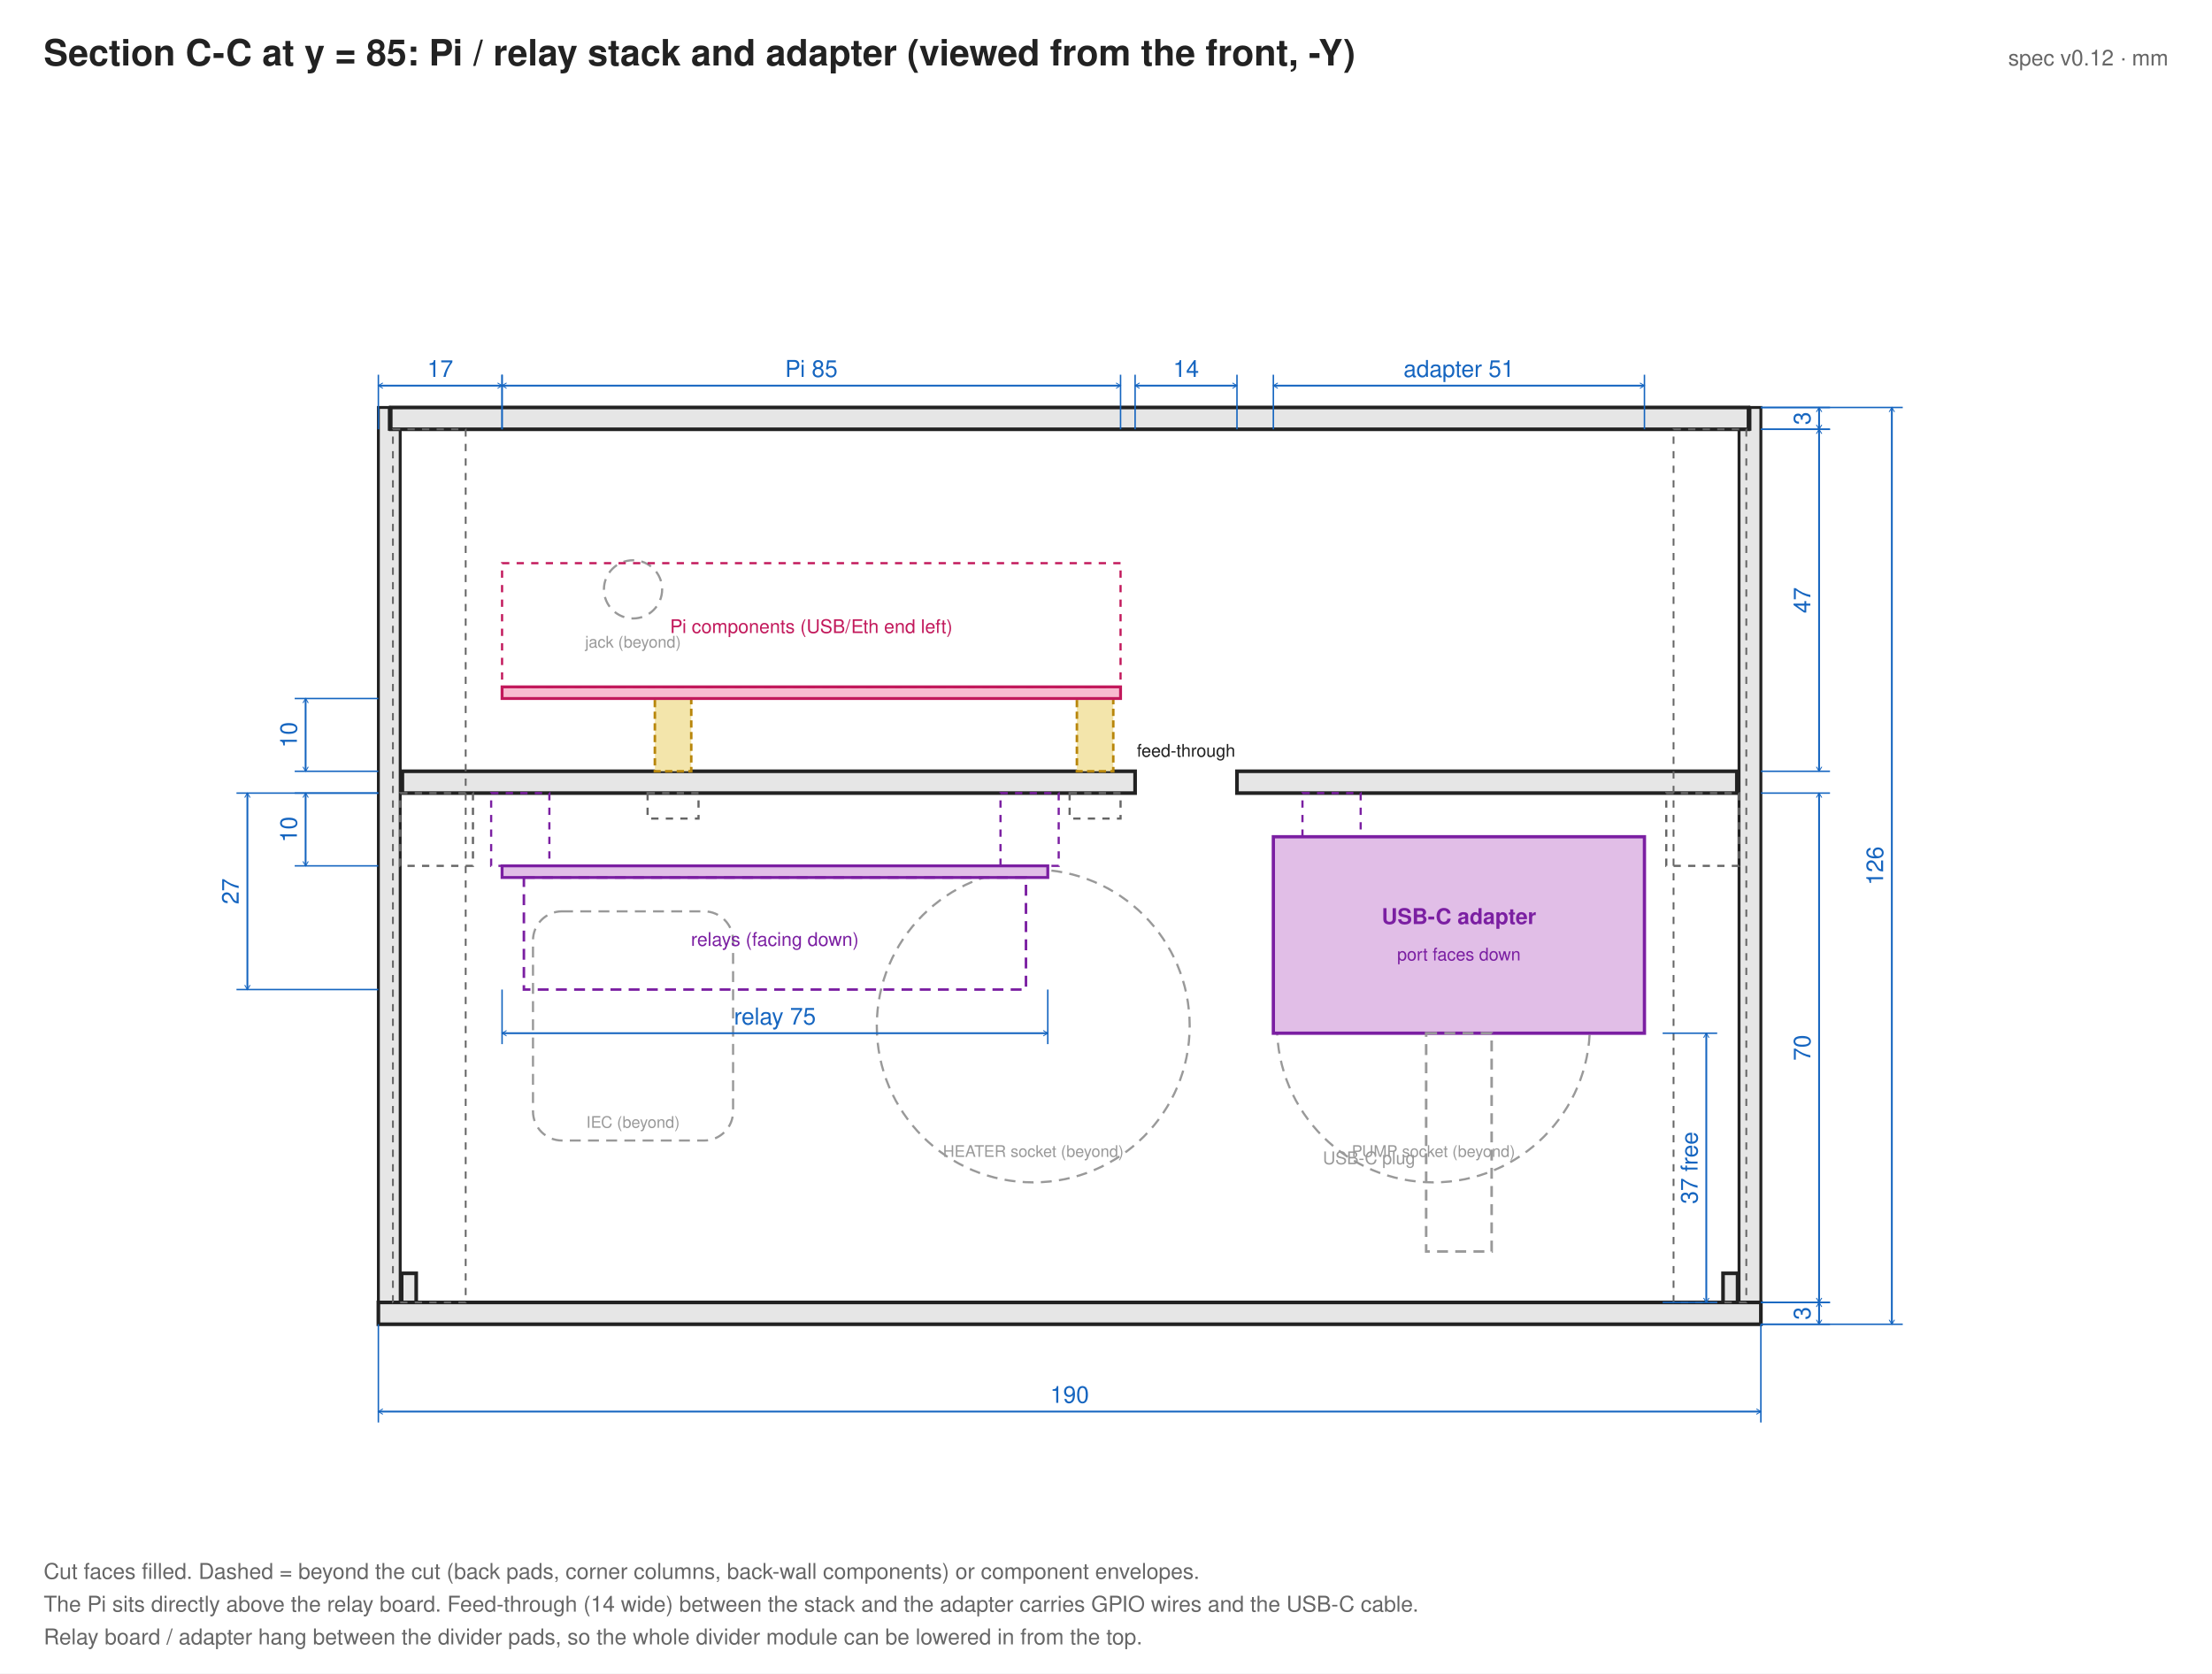
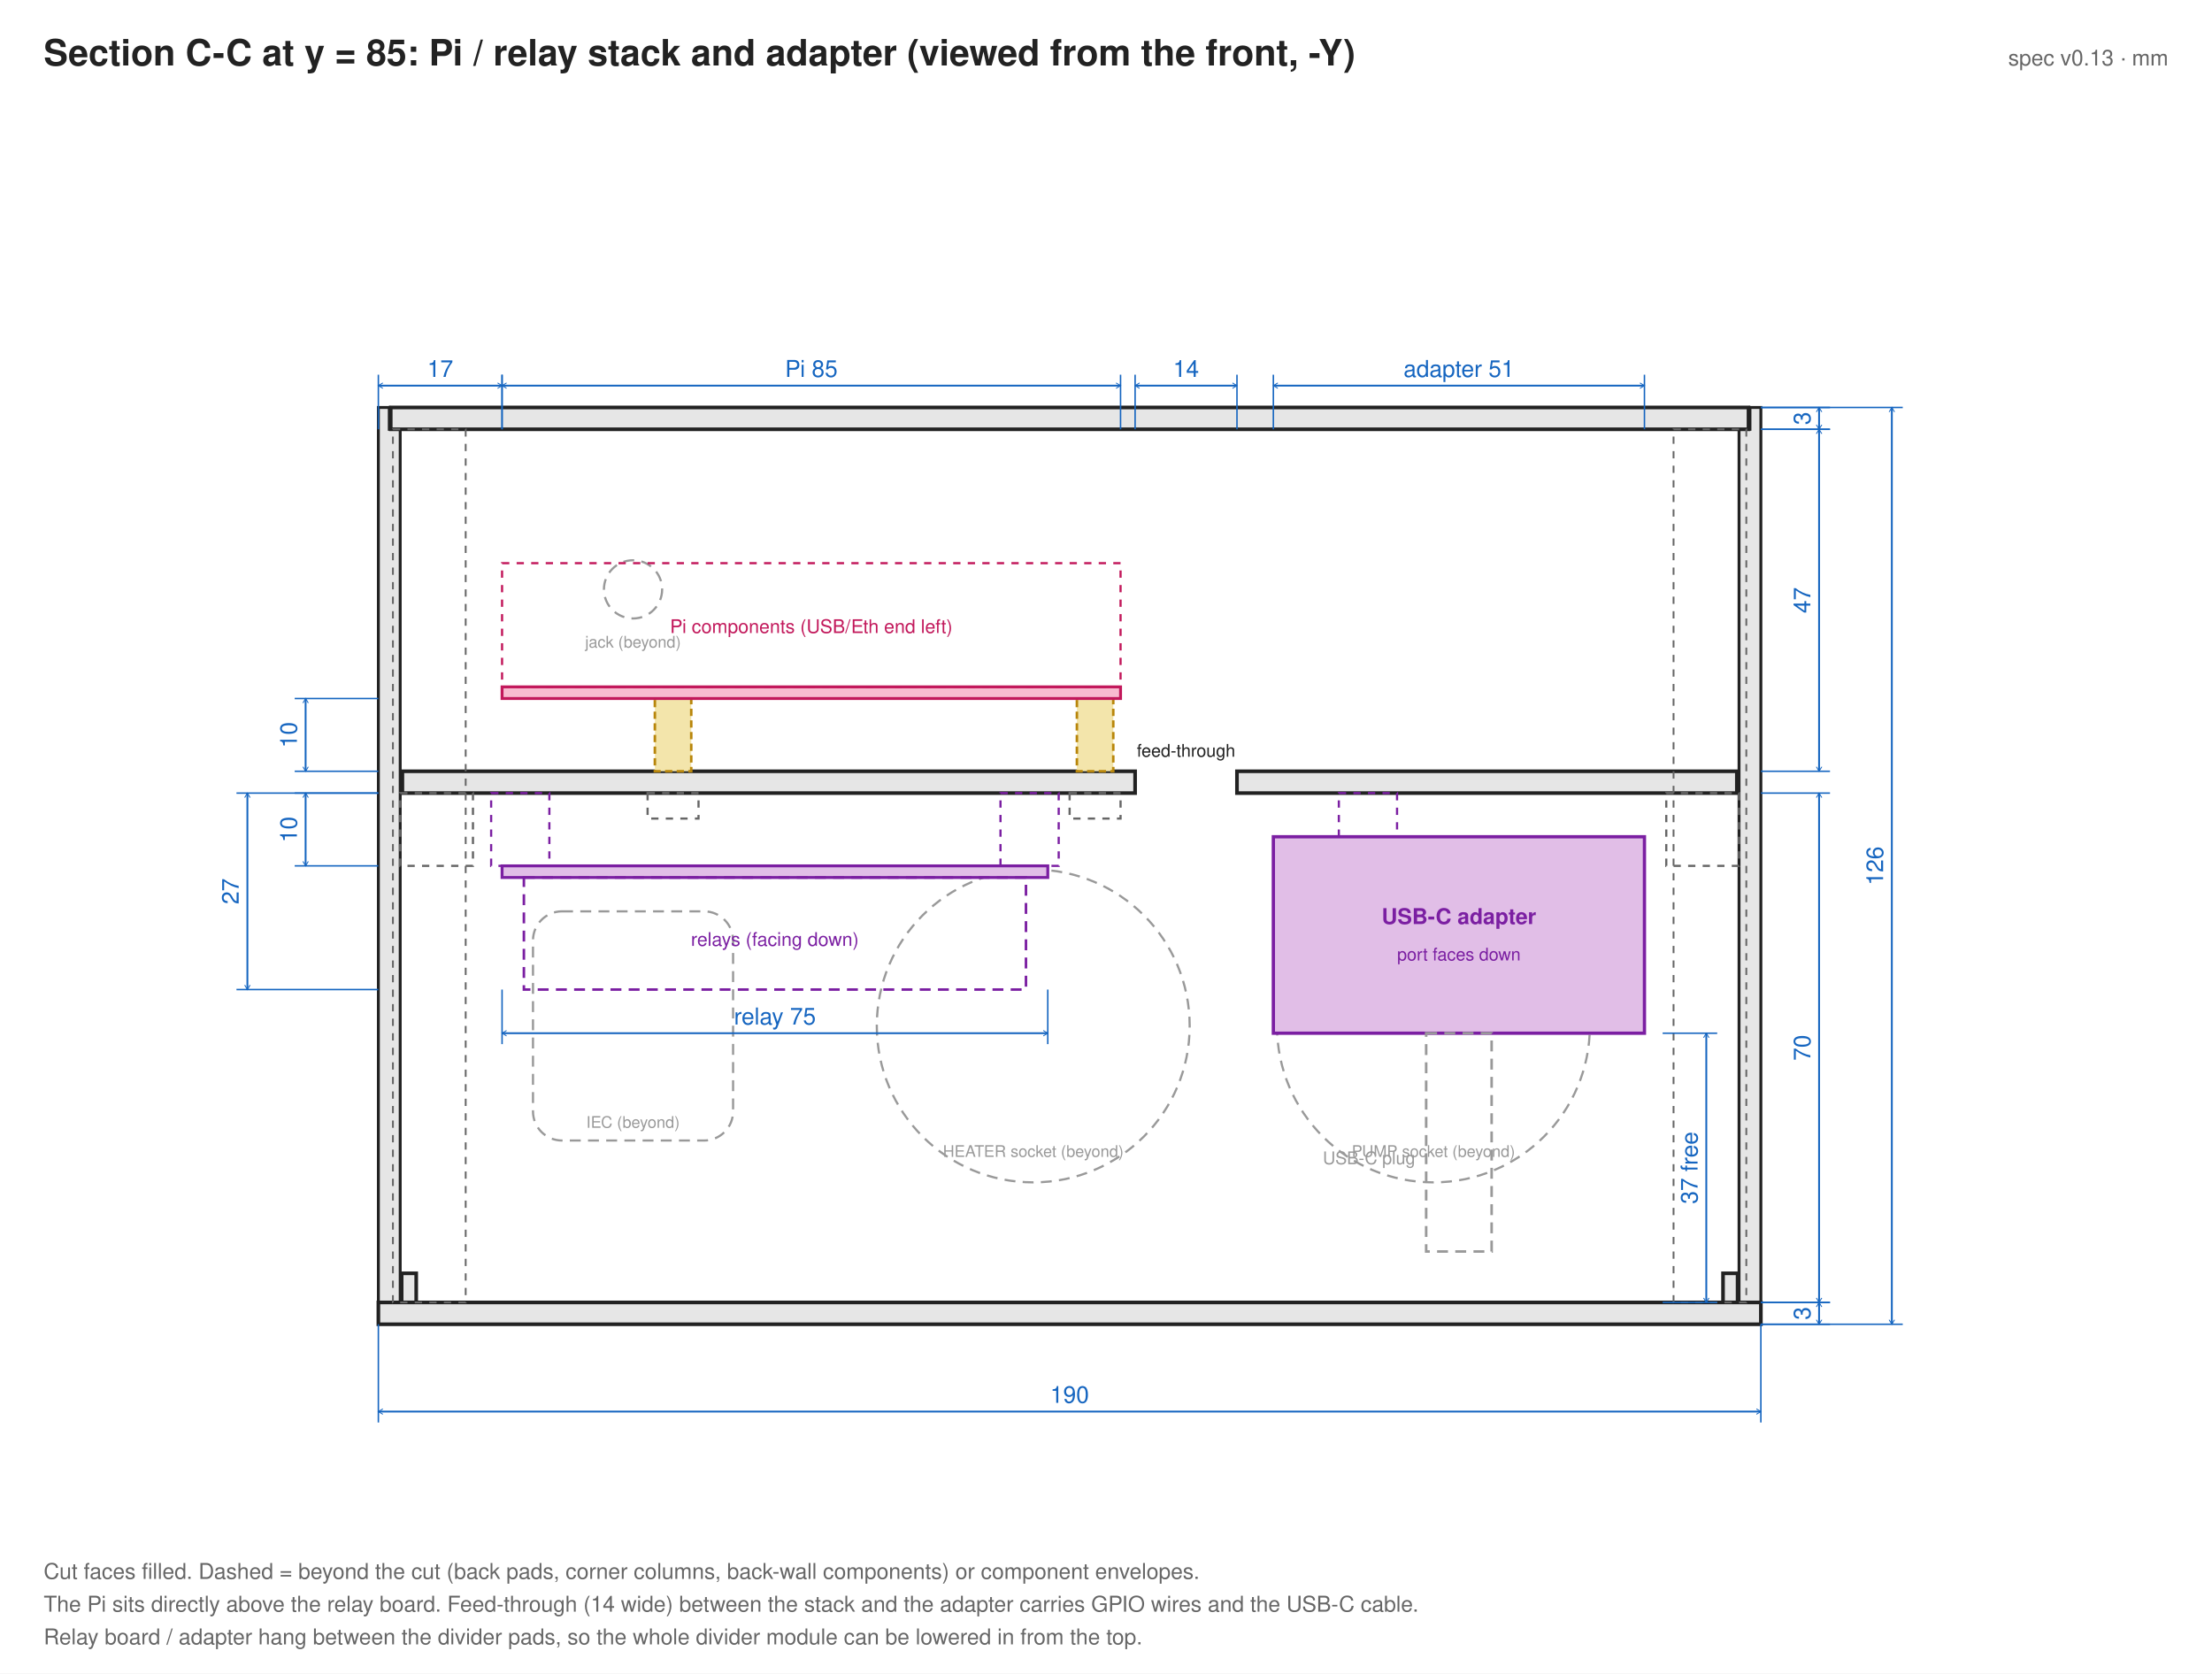
<svg xmlns="http://www.w3.org/2000/svg" width="912" height="690" viewBox="0 0 304.00 230.00">
  <defs>
    <marker id="a" viewBox="0 0 10 10" refX="5" refY="5" markerWidth="5" markerHeight="5" orient="auto-start-reverse">
      <path d="M0,2 L5,5 L0,8" fill="none" stroke="#1565c0" />
    </marker>
  </defs>
  <rect width="100%" height="100%" fill="#fff" />
  <text x="6" y="9" font-size="5" font-weight="bold" font-family="Helvetica, Arial, sans-serif" fill="#222">Section C-C at y = 85: Pi / relay stack and adapter (viewed from the front, -Y)</text>
-   <text x="298.00" y="9" font-size="3" text-anchor="end" fill="#666" font-family="Helvetica, Arial, sans-serif">spec v0.12 · mm</text>
+   <text x="298.00" y="9" font-size="3" text-anchor="end" fill="#666" font-family="Helvetica, Arial, sans-serif">spec v0.13 · mm</text>
  <polygon points="52.00,179.00 55.00,179.00 55.00,59.00 53.50,59.00 53.50,56.00 52.00,56.00" fill="#e6e6e6" stroke="#222" stroke-width="0.4" />
  <rect x="55.20" y="175.00" width="2.00" height="4.00" rx="0" fill="#e6e6e6" stroke="#222" stroke-width="0.5" />
  <polygon points="242.00,179.00 239.00,179.00 239.00,59.00 240.50,59.00 240.50,56.00 242.00,56.00" fill="#e6e6e6" stroke="#222" stroke-width="0.4" />
  <rect x="236.80" y="175.00" width="2.00" height="4.00" rx="0" fill="#e6e6e6" stroke="#222" stroke-width="0.5" />
  <rect x="52.00" y="179.00" width="190.00" height="3.00" rx="0" fill="#e6e6e6" stroke="#222" stroke-width="0.5" />
  <rect x="53.70" y="56.00" width="186.60" height="3.00" rx="0" fill="#e6e6e6" stroke="#222" stroke-width="0.5" />
  <line x1="242.00" y1="182.00" x2="251.50" y2="182.00" stroke="#1565c0" stroke-width="0.2" />
  <line x1="242.00" y1="179.00" x2="251.50" y2="179.00" stroke="#1565c0" stroke-width="0.2" />
  <line x1="250.00" y1="182.00" x2="250.00" y2="179.00" stroke="#1565c0" stroke-width="0.25" marker-start="url(#a)" marker-end="url(#a)" />
  <text x="248.80" y="180.50" font-size="3.2" fill="#1565c0" text-anchor="middle" font-weight="normal" font-family="Helvetica, Arial, sans-serif" transform="rotate(-90 248.80 180.50)">3</text>
  <line x1="242.00" y1="179.00" x2="251.50" y2="179.00" stroke="#1565c0" stroke-width="0.2" />
  <line x1="242.00" y1="109.00" x2="251.50" y2="109.00" stroke="#1565c0" stroke-width="0.2" />
  <line x1="250.00" y1="179.00" x2="250.00" y2="109.00" stroke="#1565c0" stroke-width="0.25" marker-start="url(#a)" marker-end="url(#a)" />
  <text x="248.80" y="144.00" font-size="3.2" fill="#1565c0" text-anchor="middle" font-weight="normal" font-family="Helvetica, Arial, sans-serif" transform="rotate(-90 248.80 144.00)">70</text>
  <line x1="242.00" y1="106.00" x2="251.50" y2="106.00" stroke="#1565c0" stroke-width="0.2" />
  <line x1="242.00" y1="59.00" x2="251.50" y2="59.00" stroke="#1565c0" stroke-width="0.2" />
  <line x1="250.00" y1="106.00" x2="250.00" y2="59.00" stroke="#1565c0" stroke-width="0.25" marker-start="url(#a)" marker-end="url(#a)" />
  <text x="248.80" y="82.50" font-size="3.2" fill="#1565c0" text-anchor="middle" font-weight="normal" font-family="Helvetica, Arial, sans-serif" transform="rotate(-90 248.80 82.50)">47</text>
  <line x1="242.00" y1="59.00" x2="251.50" y2="59.00" stroke="#1565c0" stroke-width="0.2" />
  <line x1="242.00" y1="56.00" x2="251.50" y2="56.00" stroke="#1565c0" stroke-width="0.2" />
  <line x1="250.00" y1="59.00" x2="250.00" y2="56.00" stroke="#1565c0" stroke-width="0.25" marker-start="url(#a)" marker-end="url(#a)" />
  <text x="248.80" y="57.50" font-size="3.2" fill="#1565c0" text-anchor="middle" font-weight="normal" font-family="Helvetica, Arial, sans-serif" transform="rotate(-90 248.80 57.50)">3</text>
  <line x1="242.00" y1="182.00" x2="261.50" y2="182.00" stroke="#1565c0" stroke-width="0.2" />
  <line x1="242.00" y1="56.00" x2="261.50" y2="56.00" stroke="#1565c0" stroke-width="0.2" />
  <line x1="260.00" y1="182.00" x2="260.00" y2="56.00" stroke="#1565c0" stroke-width="0.25" marker-start="url(#a)" marker-end="url(#a)" />
  <text x="258.80" y="119.00" font-size="3.2" fill="#1565c0" text-anchor="middle" font-weight="normal" font-family="Helvetica, Arial, sans-serif" transform="rotate(-90 258.80 119.00)">126</text>
  <line x1="52.00" y1="182.00" x2="52.00" y2="195.50" stroke="#1565c0" stroke-width="0.2" />
  <line x1="242.00" y1="182.00" x2="242.00" y2="195.50" stroke="#1565c0" stroke-width="0.2" />
  <line x1="52.00" y1="194.00" x2="242.00" y2="194.00" stroke="#1565c0" stroke-width="0.25" marker-start="url(#a)" marker-end="url(#a)" />
  <text x="147.00" y="192.80" font-size="3.2" fill="#1565c0" text-anchor="middle" font-weight="normal" font-family="Helvetica, Arial, sans-serif">190</text>
  <rect x="55.30" y="106.00" width="100.70" height="3.00" rx="0" fill="#e6e6e6" stroke="#222" stroke-width="0.5" />
  <rect x="170.00" y="106.00" width="68.70" height="3.00" rx="0" fill="#e6e6e6" stroke="#222" stroke-width="0.5" />
  <text x="163.00" y="104.00" font-size="2.4" fill="#222" text-anchor="middle" font-weight="normal" font-family="Helvetica, Arial, sans-serif">feed-through</text>
  <rect x="55.00" y="109.00" width="10.00" height="10.00" rx="0" fill="none" stroke="#666" stroke-width="0.3" stroke-dasharray="1 1" />
  <rect x="229.00" y="109.00" width="10.00" height="10.00" rx="0" fill="none" stroke="#666" stroke-width="0.3" stroke-dasharray="1 1" />
  <rect x="54.00" y="59.00" width="10.00" height="120.00" rx="0" fill="none" stroke="#666" stroke-width="0.25" stroke-dasharray="1 1" />
  <rect x="230.00" y="59.00" width="10.00" height="120.00" rx="0" fill="none" stroke="#666" stroke-width="0.25" stroke-dasharray="1 1" />
  <rect x="120.50" y="119.50" width="43.00" height="43.00" rx="21.5" fill="none" stroke="#999" stroke-width="0.3" stroke-dasharray="1.5 1" />
  <text x="142.00" y="159.00" font-size="2.2" fill="#999" text-anchor="middle" font-weight="normal" font-family="Helvetica, Arial, sans-serif">HEATER socket (beyond)</text>
  <rect x="175.50" y="119.50" width="43.00" height="43.00" rx="21.5" fill="none" stroke="#999" stroke-width="0.3" stroke-dasharray="1.5 1" />
  <text x="197.00" y="159.00" font-size="2.2" fill="#999" text-anchor="middle" font-weight="normal" font-family="Helvetica, Arial, sans-serif">PUMP socket (beyond)</text>
  <rect x="73.25" y="125.25" width="27.50" height="31.50" rx="4" fill="none" stroke="#999" stroke-width="0.3" stroke-dasharray="1.5 1" />
  <text x="87.00" y="155.00" font-size="2.2" fill="#999" text-anchor="middle" font-weight="normal" font-family="Helvetica, Arial, sans-serif">IEC (beyond)</text>
  <circle cx="87.00" cy="81.00" r="4" fill="none" stroke="#999" stroke-width="0.3" stroke-dasharray="1.5 1" />
  <text x="87.00" y="89.00" font-size="2.2" fill="#999" text-anchor="middle" font-weight="normal" font-family="Helvetica, Arial, sans-serif">jack (beyond)</text>
  <rect x="90.00" y="96.00" width="5.00" height="10.00" rx="0" fill="#f3e5ab" stroke="#b8860b" stroke-width="0.35" stroke-dasharray="1 0.6" />
  <rect x="89.00" y="109.00" width="7.00" height="3.50" rx="0" fill="none" stroke="#666" stroke-width="0.3" stroke-dasharray="1 1" />
  <rect x="148.00" y="96.00" width="5.00" height="10.00" rx="0" fill="#f3e5ab" stroke="#b8860b" stroke-width="0.35" stroke-dasharray="1 0.6" />
  <rect x="147.00" y="109.00" width="7.00" height="3.50" rx="0" fill="none" stroke="#666" stroke-width="0.3" stroke-dasharray="1 1" />
  <rect x="69.00" y="94.40" width="85.00" height="1.60" rx="0" fill="#f8bbd0" stroke="#c2185b" stroke-width="0.4" />
  <rect x="69.00" y="77.40" width="85.00" height="17.00" rx="0" fill="none" stroke="#c2185b" stroke-width="0.3" stroke-dasharray="1 1" />
  <text x="111.50" y="87.00" font-size="2.6" fill="#c2185b" text-anchor="middle" font-weight="normal" font-family="Helvetica, Arial, sans-serif">Pi components (USB/Eth end left)</text>
  <rect x="67.50" y="109.00" width="8.00" height="10.00" rx="0" fill="none" stroke="#7b1fa2" stroke-width="0.3" stroke-dasharray="1 1" />
  <rect x="137.50" y="109.00" width="8.00" height="10.00" rx="0" fill="none" stroke="#7b1fa2" stroke-width="0.3" stroke-dasharray="1 1" />
  <rect x="69.00" y="119.00" width="75.00" height="1.60" rx="0" fill="#e1bee7" stroke="#7b1fa2" stroke-width="0.4" />
  <rect x="72.00" y="120.60" width="69.00" height="15.40" rx="0" fill="none" stroke="#7b1fa2" stroke-width="0.35" stroke-dasharray="1.5 1" />
  <text x="106.50" y="130.00" font-size="2.6" fill="#7b1fa2" text-anchor="middle" font-weight="normal" font-family="Helvetica, Arial, sans-serif">relays (facing down)</text>
-   <rect x="179.00" y="109.00" width="8.00" height="6.00" rx="0" fill="none" stroke="#7b1fa2" stroke-width="0.3" stroke-dasharray="1 1" />
+   <rect x="184.00" y="109.00" width="8.00" height="6.00" rx="0" fill="none" stroke="#7b1fa2" stroke-width="0.3" stroke-dasharray="1 1" />
  <rect x="175.00" y="115.00" width="51.00" height="27.00" rx="0" fill="#e1bee7" stroke="#7b1fa2" stroke-width="0.45" />
  <text x="200.50" y="127.00" font-size="3" fill="#7b1fa2" text-anchor="middle" font-weight="bold" font-family="Helvetica, Arial, sans-serif">USB-C adapter</text>
  <text x="200.50" y="132.00" font-size="2.4" fill="#7b1fa2" text-anchor="middle" font-weight="normal" font-family="Helvetica, Arial, sans-serif">port faces down</text>
  <rect x="196.00" y="142.00" width="9.00" height="30.00" rx="0" fill="none" stroke="#999" stroke-width="0.35" stroke-dasharray="1.5 1" />
  <text x="194.50" y="160.00" font-size="2.4" fill="#999" text-anchor="end" font-weight="normal" font-family="Helvetica, Arial, sans-serif">USB-C plug</text>
  <line x1="52.00" y1="59.00" x2="52.00" y2="51.50" stroke="#1565c0" stroke-width="0.2" />
  <line x1="69.00" y1="59.00" x2="69.00" y2="51.50" stroke="#1565c0" stroke-width="0.2" />
  <line x1="52.00" y1="53.00" x2="69.00" y2="53.00" stroke="#1565c0" stroke-width="0.25" marker-start="url(#a)" marker-end="url(#a)" />
  <text x="60.50" y="51.80" font-size="3.2" fill="#1565c0" text-anchor="middle" font-weight="normal" font-family="Helvetica, Arial, sans-serif">17</text>
  <line x1="69.00" y1="59.00" x2="69.00" y2="51.50" stroke="#1565c0" stroke-width="0.2" />
  <line x1="154.00" y1="59.00" x2="154.00" y2="51.50" stroke="#1565c0" stroke-width="0.2" />
  <line x1="69.00" y1="53.00" x2="154.00" y2="53.00" stroke="#1565c0" stroke-width="0.25" marker-start="url(#a)" marker-end="url(#a)" />
  <text x="111.50" y="51.80" font-size="3.2" fill="#1565c0" text-anchor="middle" font-weight="normal" font-family="Helvetica, Arial, sans-serif">Pi 85</text>
  <line x1="156.00" y1="59.00" x2="156.00" y2="51.50" stroke="#1565c0" stroke-width="0.2" />
  <line x1="170.00" y1="59.00" x2="170.00" y2="51.50" stroke="#1565c0" stroke-width="0.2" />
  <line x1="156.00" y1="53.00" x2="170.00" y2="53.00" stroke="#1565c0" stroke-width="0.25" marker-start="url(#a)" marker-end="url(#a)" />
  <text x="163.00" y="51.80" font-size="3.2" fill="#1565c0" text-anchor="middle" font-weight="normal" font-family="Helvetica, Arial, sans-serif">14</text>
  <line x1="175.00" y1="59.00" x2="175.00" y2="51.50" stroke="#1565c0" stroke-width="0.2" />
  <line x1="226.00" y1="59.00" x2="226.00" y2="51.50" stroke="#1565c0" stroke-width="0.2" />
  <line x1="175.00" y1="53.00" x2="226.00" y2="53.00" stroke="#1565c0" stroke-width="0.25" marker-start="url(#a)" marker-end="url(#a)" />
  <text x="200.50" y="51.80" font-size="3.2" fill="#1565c0" text-anchor="middle" font-weight="normal" font-family="Helvetica, Arial, sans-serif">adapter 51</text>
  <line x1="69.00" y1="136.00" x2="69.00" y2="143.50" stroke="#1565c0" stroke-width="0.2" />
  <line x1="144.00" y1="136.00" x2="144.00" y2="143.50" stroke="#1565c0" stroke-width="0.2" />
  <line x1="69.00" y1="142.00" x2="144.00" y2="142.00" stroke="#1565c0" stroke-width="0.25" marker-start="url(#a)" marker-end="url(#a)" />
  <text x="106.50" y="140.80" font-size="3.2" fill="#1565c0" text-anchor="middle" font-weight="normal" font-family="Helvetica, Arial, sans-serif">relay 75</text>
  <line x1="52.00" y1="106.00" x2="40.50" y2="106.00" stroke="#1565c0" stroke-width="0.2" />
  <line x1="52.00" y1="96.00" x2="40.50" y2="96.00" stroke="#1565c0" stroke-width="0.2" />
  <line x1="42.00" y1="106.00" x2="42.00" y2="96.00" stroke="#1565c0" stroke-width="0.25" marker-start="url(#a)" marker-end="url(#a)" />
  <text x="40.80" y="101.00" font-size="3.2" fill="#1565c0" text-anchor="middle" font-weight="normal" font-family="Helvetica, Arial, sans-serif" transform="rotate(-90 40.80 101.00)">10</text>
  <line x1="52.00" y1="119.00" x2="40.50" y2="119.00" stroke="#1565c0" stroke-width="0.2" />
  <line x1="52.00" y1="109.00" x2="40.50" y2="109.00" stroke="#1565c0" stroke-width="0.2" />
  <line x1="42.00" y1="119.00" x2="42.00" y2="109.00" stroke="#1565c0" stroke-width="0.25" marker-start="url(#a)" marker-end="url(#a)" />
  <text x="40.80" y="114.00" font-size="3.2" fill="#1565c0" text-anchor="middle" font-weight="normal" font-family="Helvetica, Arial, sans-serif" transform="rotate(-90 40.80 114.00)">10</text>
  <line x1="52.00" y1="136.00" x2="32.50" y2="136.00" stroke="#1565c0" stroke-width="0.2" />
  <line x1="52.00" y1="109.00" x2="32.50" y2="109.00" stroke="#1565c0" stroke-width="0.2" />
  <line x1="34.00" y1="136.00" x2="34.00" y2="109.00" stroke="#1565c0" stroke-width="0.25" marker-start="url(#a)" marker-end="url(#a)" />
  <text x="32.80" y="122.50" font-size="3.2" fill="#1565c0" text-anchor="middle" font-weight="normal" font-family="Helvetica, Arial, sans-serif" transform="rotate(-90 32.80 122.50)">27</text>
  <line x1="228.50" y1="179.00" x2="236.00" y2="179.00" stroke="#1565c0" stroke-width="0.2" />
  <line x1="228.50" y1="142.00" x2="236.00" y2="142.00" stroke="#1565c0" stroke-width="0.2" />
  <line x1="234.50" y1="179.00" x2="234.50" y2="142.00" stroke="#1565c0" stroke-width="0.25" marker-start="url(#a)" marker-end="url(#a)" />
  <text x="233.30" y="160.50" font-size="3.2" fill="#1565c0" text-anchor="middle" font-weight="normal" font-family="Helvetica, Arial, sans-serif" transform="rotate(-90 233.30 160.50)">37 free</text>
  <text x="6" y="226.00" font-size="3" fill="#666" font-family="Helvetica, Arial, sans-serif">Relay board / adapter hang between the divider pads, so the whole divider module can be lowered in from the top.</text>
  <text x="6" y="221.50" font-size="3" fill="#666" font-family="Helvetica, Arial, sans-serif">The Pi sits directly above the relay board. Feed-through (14 wide) between the stack and the adapter carries GPIO wires and the USB-C cable.</text>
  <text x="6" y="217.00" font-size="3" fill="#666" font-family="Helvetica, Arial, sans-serif">Cut faces filled. Dashed = beyond the cut (back pads, corner columns, back-wall components) or component envelopes.</text>
</svg>
